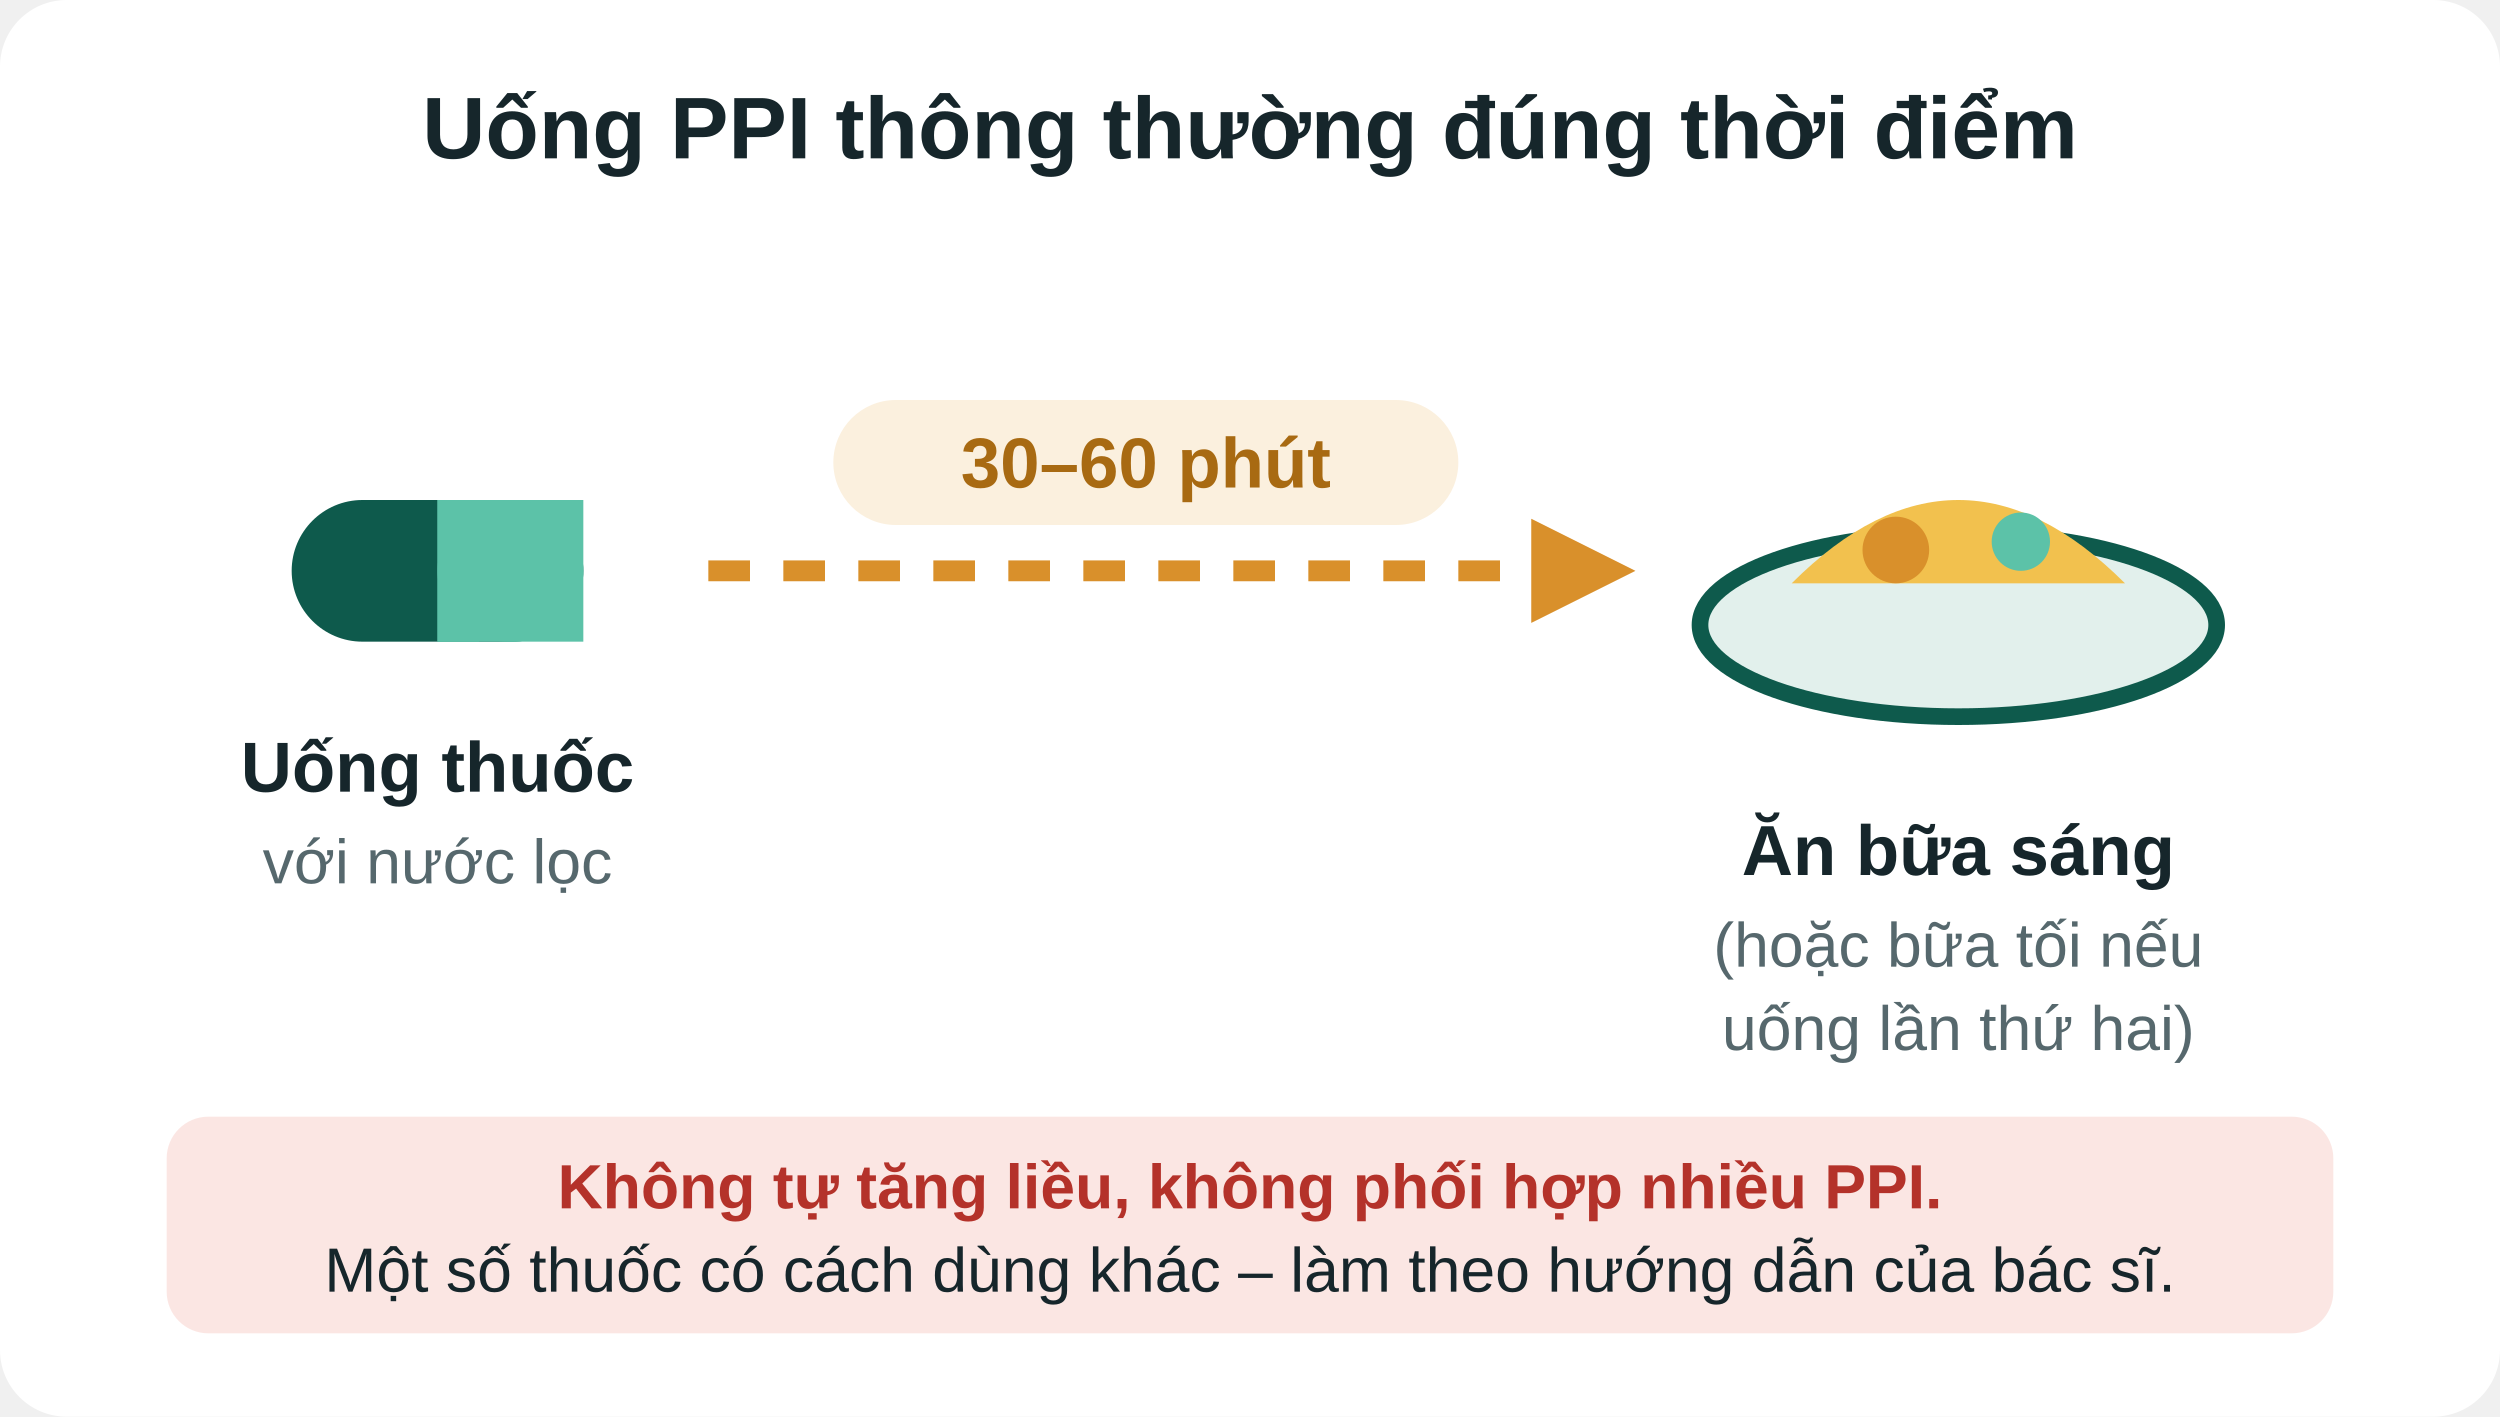
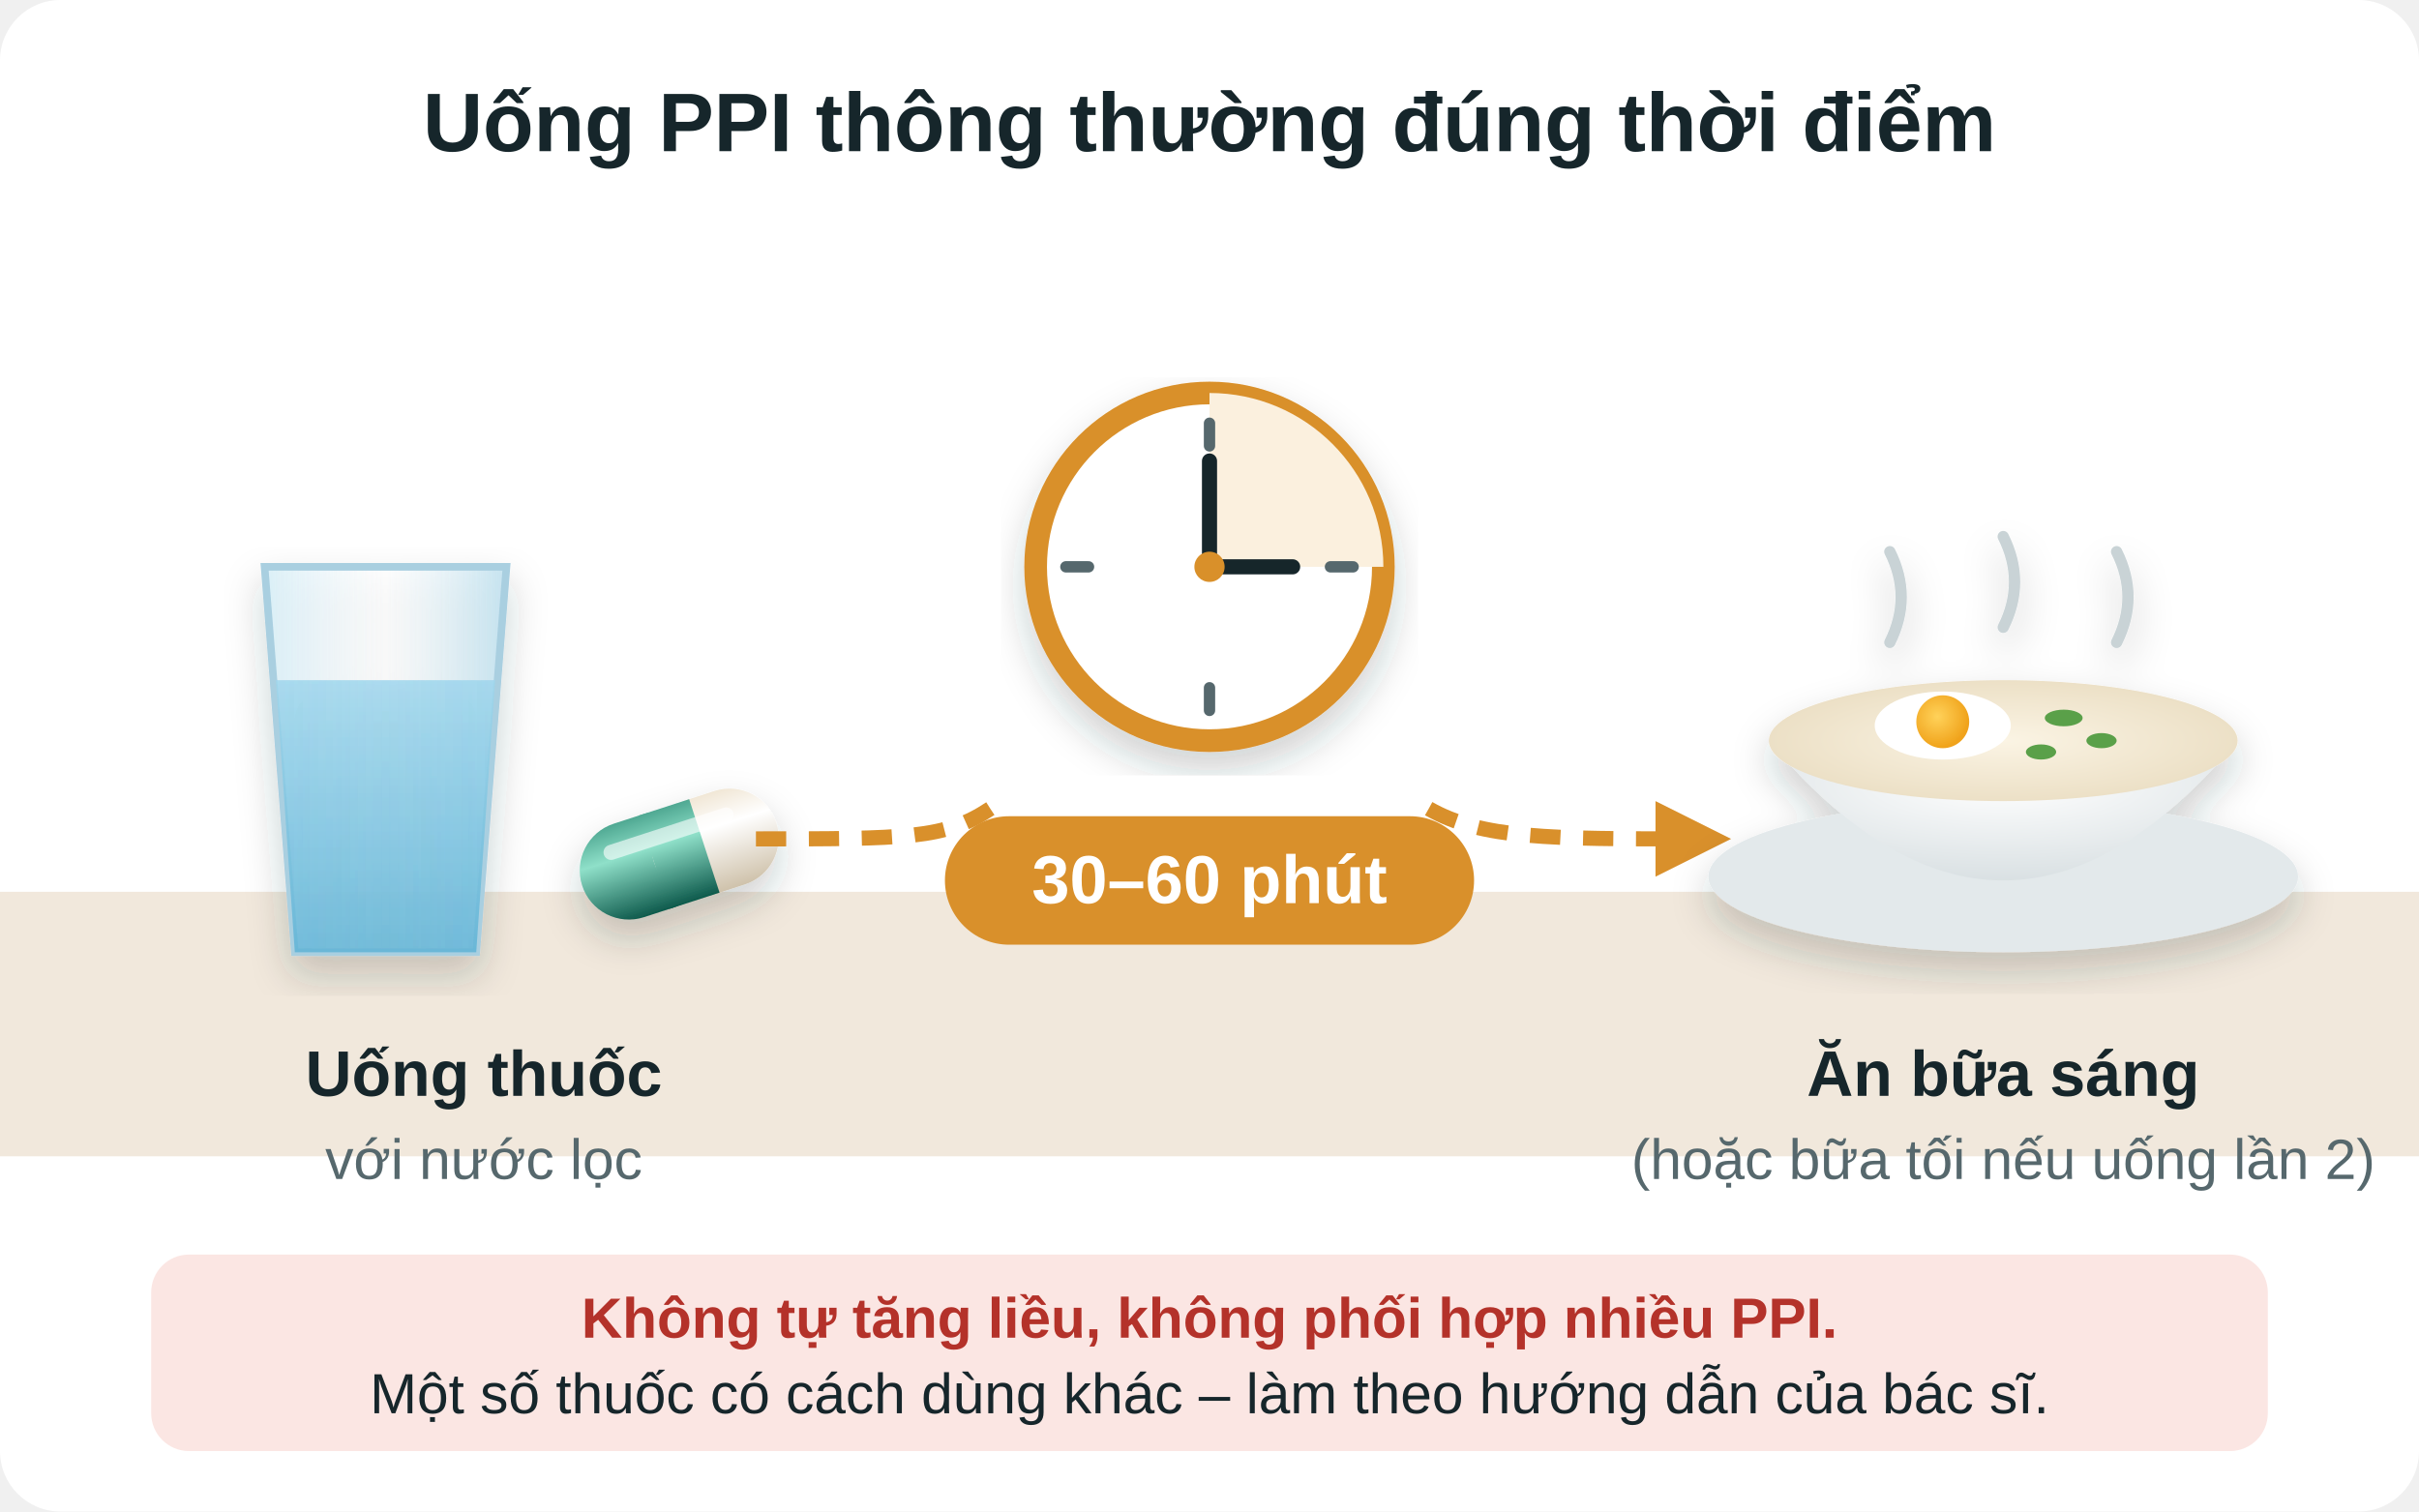
- <svg xmlns="http://www.w3.org/2000/svg" viewBox="0 0 600 340" font-family="Be Vietnam Pro, Arial, Helvetica, sans-serif">
-   <rect width="600" height="340" rx="16" fill="#ffffff" />
-   <text x="300" y="38" text-anchor="middle" font-size="21" font-weight="700" fill="#16262b">Uống PPI thông thường đúng thời điểm</text>
-   <g transform="translate(70 80)">
-     <rect x="0" y="40" width="70" height="34" rx="17" fill="#0e5a4c" />
-     <rect x="35" y="40" width="35" height="34" rx="0" fill="#5cc2a8" />
-     <rect x="35" y="40" width="35" height="34" rx="17" fill="#5cc2a8" />
-     <rect x="35" y="40" width="10" height="34" fill="#5cc2a8" />
-     <text x="35" y="110" text-anchor="middle" font-size="17" font-weight="700" fill="#16262b">Uống thuốc</text>
-     <text x="35" y="132" text-anchor="middle" font-size="15" fill="#56686d">với nước lọc</text>
-   </g>
-   <path d="M170 137 L380 137" stroke="#d9902b" stroke-width="5" stroke-dasharray="10 8" marker-end="url(#m)" />
+ <svg xmlns="http://www.w3.org/2000/svg" viewBox="0 0 640 400" font-family="Be Vietnam Pro, Arial, Helvetica, sans-serif">
  <defs>
+     <linearGradient id="capA" x1="0" y1="0" x2="0" y2="1">
+       <stop offset="0" stop-color="#4fa892" />
+       <stop offset=".35" stop-color="#8fe0c9" />
+       <stop offset="1" stop-color="#0e5a4c" />
+     </linearGradient>
+     <linearGradient id="capB" x1="0" y1="0" x2="0" y2="1">
+       <stop offset="0" stop-color="#f1e7d6" />
+       <stop offset=".35" stop-color="#ffffff" />
+       <stop offset="1" stop-color="#cfc2ab" />
+     </linearGradient>
+     <linearGradient id="glass" x1="0" x2="1">
+       <stop offset="0" stop-color="#d7eef7" stop-opacity=".9" />
+       <stop offset=".5" stop-color="#ffffff" stop-opacity=".5" />
+       <stop offset="1" stop-color="#bfe0ee" stop-opacity=".9" />
+     </linearGradient>
+     <linearGradient id="water" x1="0" y1="0" x2="0" y2="1">
+       <stop offset="0" stop-color="#9fd6ec" />
+       <stop offset="1" stop-color="#5fb3d6" />
+     </linearGradient>
+     <radialGradient id="bowl" cx=".5" cy=".3" r=".8">
+       <stop offset="0" stop-color="#ffffff" />
+       <stop offset="1" stop-color="#d4dcdf" />
+     </radialGradient>
+     <radialGradient id="porr" cx=".5" cy=".5" r=".6">
+       <stop offset="0" stop-color="#fbf4e4" />
+       <stop offset="1" stop-color="#e9dcc0" />
+     </radialGradient>
+     <radialGradient id="yolk" cx=".4" cy=".4" r=".6">
+       <stop offset="0" stop-color="#ffd25a" />
+       <stop offset="1" stop-color="#f0a21a" />
+     </radialGradient>
+     <filter id="sh">
+       <feDropShadow dx="0" dy="5" stdDeviation="5" flood-color="#2b3a36" flood-opacity=".22" />
+     </filter>
    <marker id="m" viewBox="0 0 10 10" refX="5" refY="5" markerWidth="5" markerHeight="5" orient="auto">
      <path d="M0 0 L10 5 L0 10 z" fill="#d9902b" />
    </marker>
  </defs>
-   <rect x="200" y="96" width="150" height="30" rx="15" fill="#fbf0de" />
-   <text x="275" y="117" text-anchor="middle" font-size="17" font-weight="700" fill="#a86a12">30–60 phút</text>
-   <g transform="translate(400 70)">
-     <ellipse cx="70" cy="80" rx="62" ry="22" fill="#e2f0ec" stroke="#0e5a4c" stroke-width="4" />
-     <path d="M30 70 q40 -40 80 0" fill="#f2c14e" />
-     <circle cx="55" cy="62" r="8" fill="#d9902b" />
-     <circle cx="85" cy="60" r="7" fill="#5cc2a8" />
-     <text x="70" y="140" text-anchor="middle" font-size="17" font-weight="700" fill="#16262b">Ăn bữa sáng</text>
-     <text x="70" y="162" text-anchor="middle" font-size="15" fill="#56686d">(hoặc bữa tối nếu</text>
-     <text x="70" y="182" text-anchor="middle" font-size="15" fill="#56686d">uống lần thứ hai)</text>
+   <rect width="640" height="400" rx="16" fill="#ffffff" />
+   <rect x="0" y="236" width="640" height="70" fill="#f1e8dc" />
+   <text x="320" y="40" text-anchor="middle" font-size="22" font-weight="700" fill="#16262b">Uống PPI thông thường đúng thời điểm</text>
+   <g filter="url(#sh)">
+     <path d="M70 150 L134 150 L126 252 L78 252 Z" fill="url(#glass)" stroke="#a9cfe0" stroke-width="2" />
+     <path d="M73 180 L131 180 L126 252 L78 252 Z" fill="url(#water)" opacity=".85" />
+     <g transform="translate(150 222) rotate(-18)">
+       <rect x="0" y="0" width="34" height="26" rx="13" fill="url(#capA)" />
+       <rect x="20" y="0" width="34" height="26" rx="13" fill="url(#capB)" />
+       <rect x="20" y="0" width="14" height="26" fill="url(#capA)" />
+       <rect x="8" y="5" width="36" height="4" rx="2" fill="#fff" opacity=".6" />
+     </g>
  </g>
-   <rect x="40" y="268" width="520" height="52" rx="10" fill="#fbe6e3" />
-   <text x="300" y="290" text-anchor="middle" font-size="15" fill="#b4322a" font-weight="600">Không tự tăng liều, không phối hợp nhiều PPI.</text>
-   <text x="300" y="310" text-anchor="middle" font-size="15" fill="#16262b">Một số thuốc có cách dùng khác – làm theo hướng dẫn của bác sĩ.</text>
+   <text x="128" y="290" text-anchor="middle" font-size="17" font-weight="700" fill="#16262b">Uống thuốc</text>
+   <text x="128" y="312" text-anchor="middle" font-size="15" fill="#56686d">với nước lọc</text>
+   <g transform="translate(320 150)" filter="url(#sh)">
+     <circle r="46" fill="#ffffff" stroke="#d9902b" stroke-width="6" />
+     <path d="M0 0 L0 -46 A46 46 0 0 1 46 0 Z" fill="#fbf0de" />
+     <g stroke="#56686d" stroke-width="3" stroke-linecap="round">
+       <path d="M0 -38 V-32" />
+       <path d="M38 0 H32" />
+       <path d="M0 38 V32" />
+       <path d="M-38 0 H-32" />
+     </g>
+     <path d="M0 0 L0 -28" stroke="#16262b" stroke-width="4" stroke-linecap="round" />
+     <path d="M0 0 L22 0" stroke="#16262b" stroke-width="4" stroke-linecap="round" />
+     <circle r="4" fill="#d9902b" />
+   </g>
+   <path d="M200 222 C240 222 250 222 262 214" fill="none" stroke="#d9902b" stroke-width="4" stroke-dasharray="8 6" />
+   <path d="M378 214 C392 222 410 222 448 222" fill="none" stroke="#d9902b" stroke-width="4" stroke-dasharray="8 6" marker-end="url(#m)" />
+   <rect x="250" y="216" width="140" height="34" rx="17" fill="#d9902b" />
+   <text x="320" y="239" text-anchor="middle" font-size="18" font-weight="700" fill="#ffffff">30–60 phút</text>
+   <g filter="url(#sh)">
+     <ellipse cx="530" cy="232" rx="78" ry="20" fill="#e3e9eb" />
+     <path d="M468 196 Q530 270 592 196 Z" fill="url(#bowl)" />
+     <ellipse cx="530" cy="196" rx="62" ry="16" fill="url(#porr)" />
+     <ellipse cx="514" cy="192" rx="18" ry="9" fill="#ffffff" />
+     <circle cx="514" cy="191" r="7" fill="url(#yolk)" />
+     <g fill="#5aa04a">
+       <ellipse cx="546" cy="190" rx="5" ry="2.2" />
+       <ellipse cx="556" cy="196" rx="4" ry="2" />
+       <ellipse cx="540" cy="199" rx="4" ry="2" />
+     </g>
+     <path d="M500 170 q6 -12 0 -24 M530 166 q6 -12 0 -24 M560 170 q6 -12 0 -24" stroke="#c9d3d6" stroke-width="3" fill="none" stroke-linecap="round" />
+   </g>
+   <text x="530" y="290" text-anchor="middle" font-size="17" font-weight="700" fill="#16262b">Ăn bữa sáng</text>
+   <text x="530" y="312" text-anchor="middle" font-size="15" fill="#56686d">(hoặc bữa tối nếu uống lần 2)</text>
+   <rect x="40" y="332" width="560" height="52" rx="10" fill="#fbe6e3" />
+   <text x="320" y="354" text-anchor="middle" font-size="15" fill="#b4322a" font-weight="600">Không tự tăng liều, không phối hợp nhiều PPI.</text>
+   <text x="320" y="374" text-anchor="middle" font-size="15" fill="#16262b">Một số thuốc có cách dùng khác – làm theo hướng dẫn của bác sĩ.</text>
</svg>
